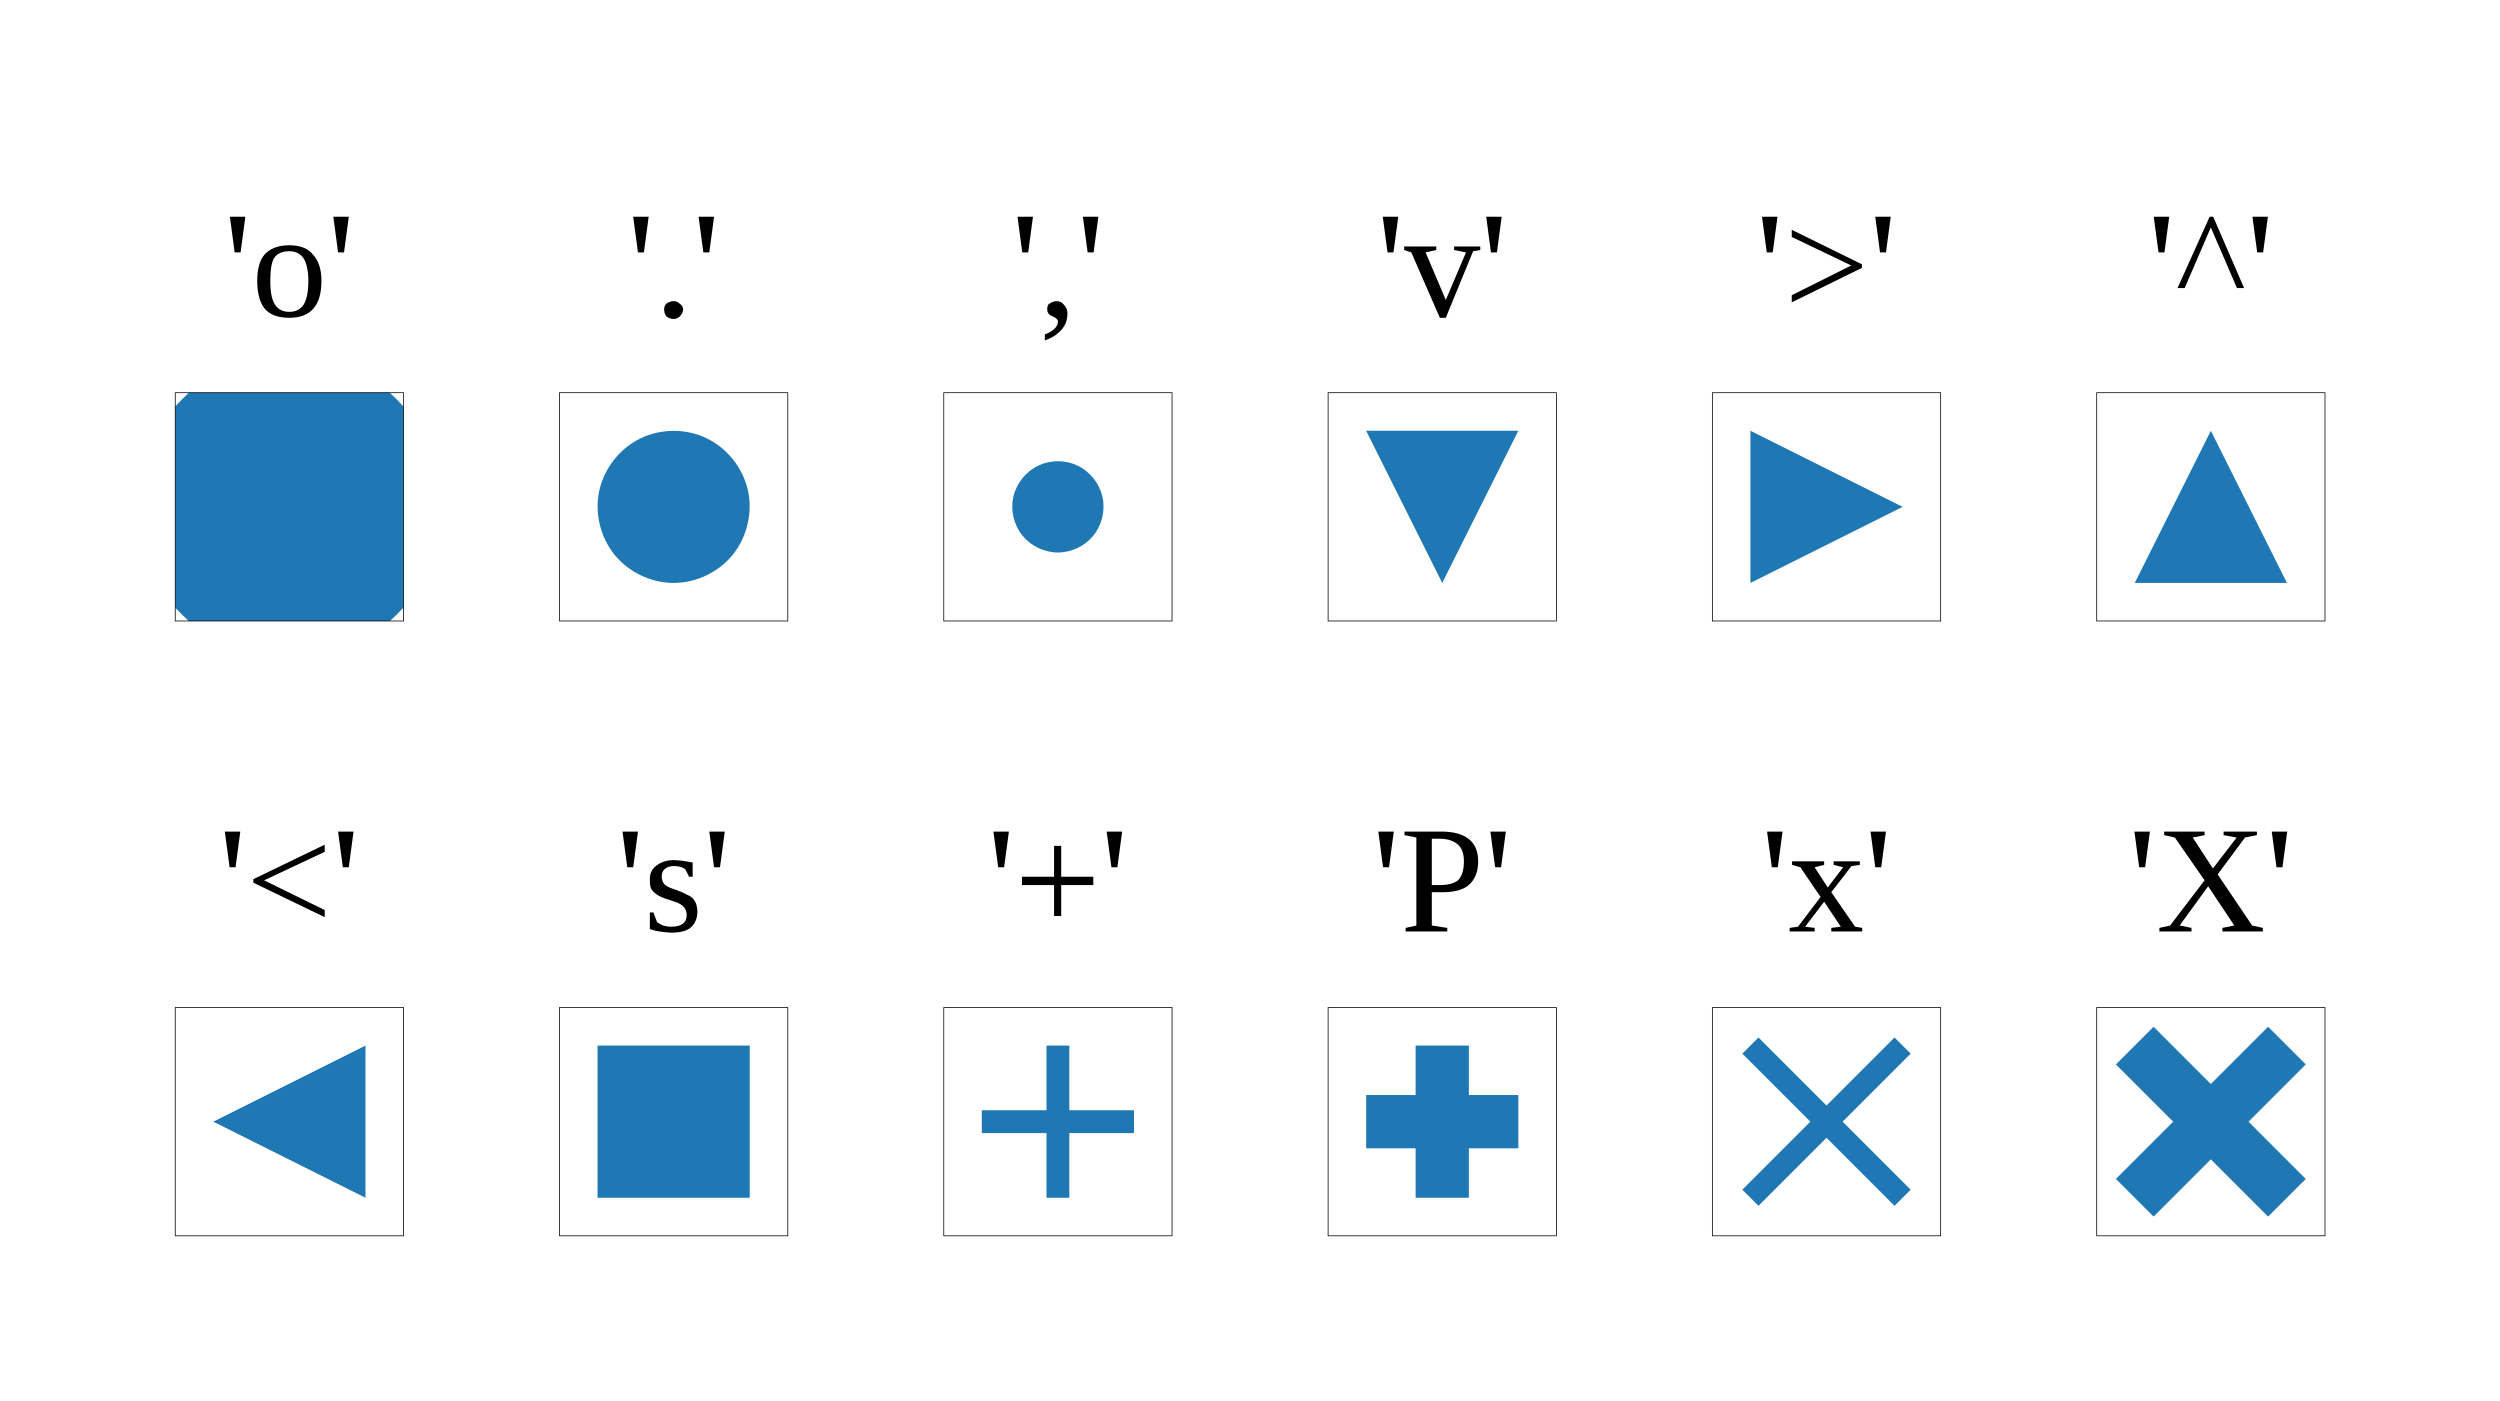
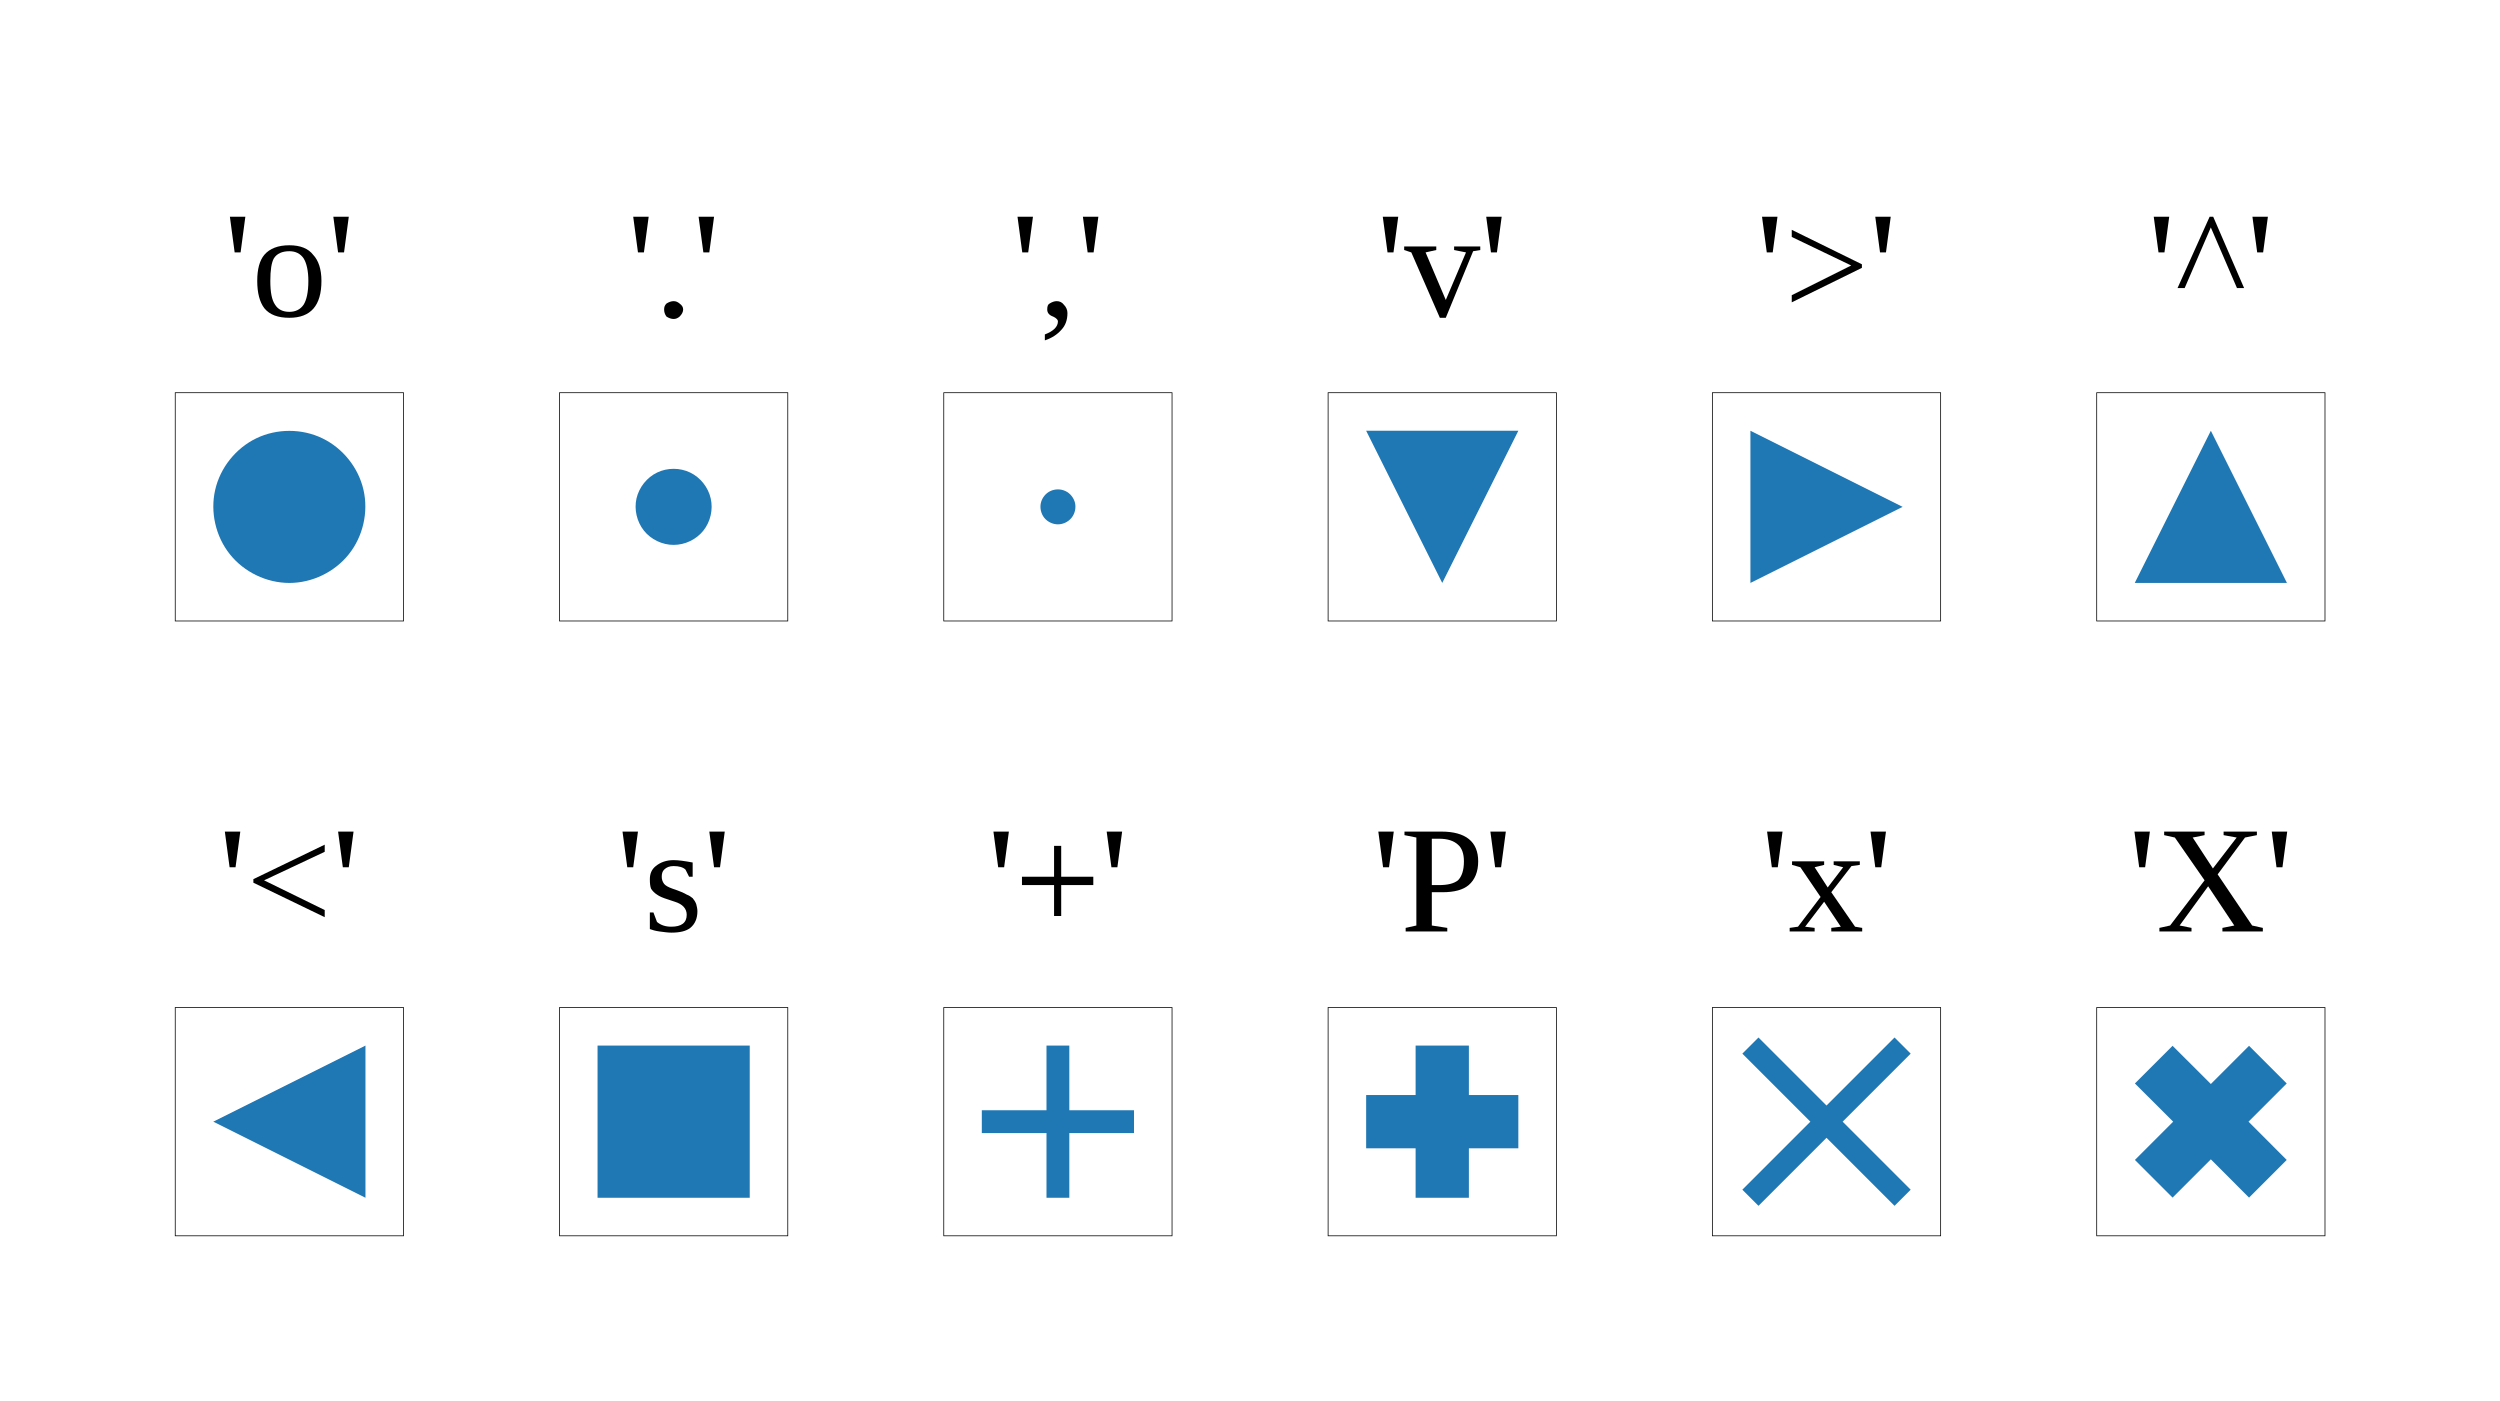
- <svg xmlns="http://www.w3.org/2000/svg" viewBox="0 0 32.855 18.402" height="100%" width="100%" id="id0000000636">
-   <g id="id0000000637">
-     <g id="id0000000638">
-       <g id="id0000000639">
-         <clipPath id="id0000000639clipper">
-           <polygon points="2.303,5.161 2.303,8.161 5.303,8.161 5.303,5.161 " id="id0000000686" class="rectangle" />
-         </clipPath>
-         <g clip-path="url(#id0000000639clipper)" id="id0000000641">
-           <g id="id0000000687">
-             <g opacity="1" fill="#1f77b4" stroke-width="0" id="id0000000688">
-               <path id="id0000000690" d="M 3.803 8.661 C 4.401 8.661 4.993 8.376 5.366 7.908 C 5.739 7.44 5.886 6.799 5.752 6.216 C 5.619 5.632 5.209 5.119 4.67 4.859 C 4.131 4.599 3.474 4.599 2.935 4.859 C 2.396 5.119 1.986 5.632 1.853 6.216 C 1.719 6.799 1.866 7.44 2.239 7.908 C 2.612 8.376 3.204 8.661 3.803 8.661 " />
-             </g>
-           </g>
-         </g>
-         <polygon points="2.303,5.161 2.303,8.161 5.303,8.161 5.303,5.161 " stroke="black" stroke-width="0.01" fill="none" id="id0000000691" pointer-events="none" class="rectangle" />
-         <text id="id0000000692" transform="matrix(1 0 0 1 2.3025 5.1608)" x="1.5" y="-1" text-anchor="middle" font-size="2px">
+ <svg xmlns="http://www.w3.org/2000/svg" viewBox="0 0 32.855 18.402" height="100%" width="100%" id="id0000000634">
+   <g id="id0000000635">
+     <g id="id0000000636">
+       <g id="id0000000637">
+         <clipPath id="id0000000637clipper">
+           <polygon points="2.303,5.161 2.303,8.161 5.303,8.161 5.303,5.161 " id="id0000000684" class="rectangle" />
+         </clipPath>
+         <g clip-path="url(#id0000000637clipper)" id="id0000000639">
+           <g id="id0000000685">
+             <g opacity="1" fill="#1f77b4" stroke-width="0" id="id0000000686">
+               <path id="id0000000688" d="M 3.803 7.661 C 4.102 7.661 4.398 7.518 4.584 7.284 C 4.771 7.05 4.844 6.73 4.777 6.438 C 4.711 6.147 4.506 5.89 4.236 5.76 C 3.967 5.63 3.638 5.63 3.369 5.76 C 3.099 5.89 2.894 6.147 2.828 6.438 C 2.761 6.73 2.834 7.05 3.021 7.284 C 3.207 7.518 3.503 7.661 3.803 7.661 " />
+             </g>
+           </g>
+         </g>
+         <polygon points="2.303,5.161 2.303,8.161 5.303,8.161 5.303,5.161 " stroke="black" stroke-width="0.01" fill="none" id="id0000000689" pointer-events="none" class="rectangle" />
+         <text id="id0000000690" transform="matrix(1 0 0 1 2.3025 5.1608)" x="1.5" y="-1" text-anchor="middle" font-size="2px">
'o'
</text>
      </g>
    </g>
-     <g id="id0000000642">
-       <g id="id0000000643">
-         <clipPath id="id0000000643clipper">
-           <polygon points="7.353,5.161 7.353,8.161 10.353,8.161 10.353,5.161 " id="id0000000693" class="rectangle" />
-         </clipPath>
-         <g clip-path="url(#id0000000643clipper)" id="id0000000645">
-           <g id="id0000000694">
-             <g opacity="1" fill="#1f77b4" stroke-width="0" id="id0000000695">
-               <path id="id0000000697" d="M 8.853 7.661 C 9.152 7.661 9.448 7.518 9.635 7.284 C 9.821 7.05 9.894 6.73 9.828 6.438 C 9.761 6.147 9.556 5.89 9.287 5.76 C 9.017 5.63 8.689 5.63 8.419 5.76 C 8.149 5.89 7.945 6.147 7.878 6.438 C 7.811 6.73 7.885 7.05 8.071 7.284 C 8.258 7.518 8.554 7.661 8.853 7.661 " />
-             </g>
-           </g>
-         </g>
-         <polygon points="7.353,5.161 7.353,8.161 10.353,8.161 10.353,5.161 " stroke="black" stroke-width="0.01" fill="none" id="id0000000698" pointer-events="none" class="rectangle" />
-         <text id="id0000000699" transform="matrix(1 0 0 1 7.35292 5.1608)" x="1.5" y="-1" text-anchor="middle" font-size="2px">
+     <g id="id0000000640">
+       <g id="id0000000641">
+         <clipPath id="id0000000641clipper">
+           <polygon points="7.353,5.161 7.353,8.161 10.353,8.161 10.353,5.161 " id="id0000000691" class="rectangle" />
+         </clipPath>
+         <g clip-path="url(#id0000000641clipper)" id="id0000000643">
+           <g id="id0000000692">
+             <g opacity="1" fill="#1f77b4" stroke-width="0" id="id0000000693">
+               <path id="id0000000695" d="M 8.853 7.161 C 9.003 7.161 9.151 7.09 9.244 6.973 C 9.337 6.856 9.374 6.695 9.34 6.55 C 9.307 6.404 9.205 6.275 9.07 6.21 C 8.935 6.145 8.771 6.145 8.636 6.21 C 8.501 6.275 8.399 6.404 8.365 6.55 C 8.332 6.695 8.369 6.856 8.462 6.973 C 8.555 7.09 8.703 7.161 8.853 7.161 " />
+             </g>
+           </g>
+         </g>
+         <polygon points="7.353,5.161 7.353,8.161 10.353,8.161 10.353,5.161 " stroke="black" stroke-width="0.01" fill="none" id="id0000000696" pointer-events="none" class="rectangle" />
+         <text id="id0000000697" transform="matrix(1 0 0 1 7.35292 5.1608)" x="1.5" y="-1" text-anchor="middle" font-size="2px">
'.'
</text>
      </g>
    </g>
-     <g id="id0000000646">
-       <g id="id0000000647">
-         <clipPath id="id0000000647clipper">
-           <polygon points="12.403,5.161 12.403,8.161 15.403,8.161 15.403,5.161 " id="id0000000700" class="rectangle" />
-         </clipPath>
-         <g clip-path="url(#id0000000647clipper)" id="id0000000649">
-           <g id="id0000000701">
-             <g opacity="1" fill="#1f77b4" stroke-width="0" id="id0000000702">
-               <path id="id0000000704" d="M 13.903 7.261 C 14.083 7.261 14.261 7.175 14.372 7.035 C 14.484 6.895 14.528 6.702 14.488 6.527 C 14.448 6.352 14.325 6.198 14.164 6.12 C 14.002 6.042 13.805 6.042 13.643 6.12 C 13.481 6.198 13.358 6.352 13.318 6.527 C 13.278 6.702 13.322 6.895 13.434 7.035 C 13.546 7.175 13.724 7.261 13.903 7.261 " />
-             </g>
-           </g>
-         </g>
-         <polygon points="12.403,5.161 12.403,8.161 15.403,8.161 15.403,5.161 " stroke="black" stroke-width="0.01" fill="none" id="id0000000705" pointer-events="none" class="rectangle" />
-         <text id="id0000000706" transform="matrix(1 0 0 1 12.4033 5.1608)" x="1.5" y="-1" text-anchor="middle" font-size="2px">
+     <g id="id0000000644">
+       <g id="id0000000645">
+         <clipPath id="id0000000645clipper">
+           <polygon points="12.403,5.161 12.403,8.161 15.403,8.161 15.403,5.161 " id="id0000000698" class="rectangle" />
+         </clipPath>
+         <g clip-path="url(#id0000000645clipper)" id="id0000000647">
+           <g id="id0000000699">
+             <g opacity="1" fill="#1f77b4" stroke-width="0" id="id0000000700">
+               <path id="id0000000702" d="M 13.903 6.891 C 13.972 6.891 14.04 6.858 14.083 6.804 C 14.126 6.75 14.143 6.677 14.128 6.61 C 14.112 6.543 14.065 6.483 14.003 6.454 C 13.941 6.424 13.866 6.424 13.803 6.454 C 13.742 6.483 13.694 6.543 13.679 6.61 C 13.664 6.677 13.681 6.75 13.723 6.804 C 13.766 6.858 13.835 6.891 13.903 6.891 " />
+             </g>
+           </g>
+         </g>
+         <polygon points="12.403,5.161 12.403,8.161 15.403,8.161 15.403,5.161 " stroke="black" stroke-width="0.01" fill="none" id="id0000000703" pointer-events="none" class="rectangle" />
+         <text id="id0000000704" transform="matrix(1 0 0 1 12.4033 5.1608)" x="1.5" y="-1" text-anchor="middle" font-size="2px">
','
</text>
      </g>
    </g>
-     <g id="id0000000650">
-       <g id="id0000000651">
-         <clipPath id="id0000000651clipper">
-           <polygon points="17.454,5.161 17.454,8.161 20.454,8.161 20.454,5.161 " id="id0000000707" class="rectangle" />
-         </clipPath>
-         <g clip-path="url(#id0000000651clipper)" id="id0000000653">
-           <g id="id0000000708">
-             <g opacity="1" fill="#1f77b4" stroke-width="0" id="id0000000709">
-               <polygon points="18.954,7.661 19.954,5.661 17.954,5.661 " id="id0000000711" class="triangle" />
-             </g>
-           </g>
-         </g>
-         <polygon points="17.454,5.161 17.454,8.161 20.454,8.161 20.454,5.161 " stroke="black" stroke-width="0.01" fill="none" id="id0000000712" pointer-events="none" class="rectangle" />
-         <text id="id0000000713" transform="matrix(1 0 0 1 17.4537 5.1608)" x="1.5" y="-1" text-anchor="middle" font-size="2px">
+     <g id="id0000000648">
+       <g id="id0000000649">
+         <clipPath id="id0000000649clipper">
+           <polygon points="17.454,5.161 17.454,8.161 20.454,8.161 20.454,5.161 " id="id0000000705" class="rectangle" />
+         </clipPath>
+         <g clip-path="url(#id0000000649clipper)" id="id0000000651">
+           <g id="id0000000706">
+             <g opacity="1" fill="#1f77b4" stroke-width="0" id="id0000000707">
+               <polygon points="18.954,7.661 19.954,5.661 17.954,5.661 " id="id0000000709" class="triangle" />
+             </g>
+           </g>
+         </g>
+         <polygon points="17.454,5.161 17.454,8.161 20.454,8.161 20.454,5.161 " stroke="black" stroke-width="0.01" fill="none" id="id0000000710" pointer-events="none" class="rectangle" />
+         <text id="id0000000711" transform="matrix(1 0 0 1 17.4537 5.1608)" x="1.5" y="-1" text-anchor="middle" font-size="2px">
'v'
</text>
      </g>
    </g>
-     <g id="id0000000654">
-       <g id="id0000000655">
-         <clipPath id="id0000000655clipper">
-           <polygon points="22.504,5.161 22.504,8.161 25.504,8.161 25.504,5.161 " id="id0000000714" class="rectangle" />
-         </clipPath>
-         <g clip-path="url(#id0000000655clipper)" id="id0000000657">
-           <g id="id0000000715">
-             <g opacity="1" fill="#1f77b4" stroke-width="0" id="id0000000716">
-               <polygon points="25.004,6.661 23.004,7.661 23.004,5.661 " id="id0000000718" class="triangle" />
-             </g>
-           </g>
-         </g>
-         <polygon points="22.504,5.161 22.504,8.161 25.504,8.161 25.504,5.161 " stroke="black" stroke-width="0.01" fill="none" id="id0000000719" pointer-events="none" class="rectangle" />
-         <text id="id0000000720" transform="matrix(1 0 0 1 22.5042 5.1608)" x="1.5" y="-1" text-anchor="middle" font-size="2px">
+     <g id="id0000000652">
+       <g id="id0000000653">
+         <clipPath id="id0000000653clipper">
+           <polygon points="22.504,5.161 22.504,8.161 25.504,8.161 25.504,5.161 " id="id0000000712" class="rectangle" />
+         </clipPath>
+         <g clip-path="url(#id0000000653clipper)" id="id0000000655">
+           <g id="id0000000713">
+             <g opacity="1" fill="#1f77b4" stroke-width="0" id="id0000000714">
+               <polygon points="25.004,6.661 23.004,7.661 23.004,5.661 " id="id0000000716" class="triangle" />
+             </g>
+           </g>
+         </g>
+         <polygon points="22.504,5.161 22.504,8.161 25.504,8.161 25.504,5.161 " stroke="black" stroke-width="0.01" fill="none" id="id0000000717" pointer-events="none" class="rectangle" />
+         <text id="id0000000718" transform="matrix(1 0 0 1 22.5042 5.1608)" x="1.5" y="-1" text-anchor="middle" font-size="2px">
'&gt;'
</text>
      </g>
    </g>
-     <g id="id0000000658">
-       <g id="id0000000659">
-         <clipPath id="id0000000659clipper">
-           <polygon points="27.555,5.161 27.555,8.161 30.555,8.161 30.555,5.161 " id="id0000000721" class="rectangle" />
-         </clipPath>
-         <g clip-path="url(#id0000000659clipper)" id="id0000000661">
-           <g id="id0000000722">
-             <g opacity="1" fill="#1f77b4" stroke-width="0" id="id0000000723">
-               <polygon points="29.055,5.661 30.055,7.661 28.055,7.661 " id="id0000000725" class="triangle" />
-             </g>
-           </g>
-         </g>
-         <polygon points="27.555,5.161 27.555,8.161 30.555,8.161 30.555,5.161 " stroke="black" stroke-width="0.01" fill="none" id="id0000000726" pointer-events="none" class="rectangle" />
-         <text id="id0000000727" transform="matrix(1 0 0 1 27.5546 5.1608)" x="1.5" y="-1" text-anchor="middle" font-size="2px">
+     <g id="id0000000656">
+       <g id="id0000000657">
+         <clipPath id="id0000000657clipper">
+           <polygon points="27.555,5.161 27.555,8.161 30.555,8.161 30.555,5.161 " id="id0000000719" class="rectangle" />
+         </clipPath>
+         <g clip-path="url(#id0000000657clipper)" id="id0000000659">
+           <g id="id0000000720">
+             <g opacity="1" fill="#1f77b4" stroke-width="0" id="id0000000721">
+               <polygon points="29.055,5.661 30.055,7.661 28.055,7.661 " id="id0000000723" class="triangle" />
+             </g>
+           </g>
+         </g>
+         <polygon points="27.555,5.161 27.555,8.161 30.555,8.161 30.555,5.161 " stroke="black" stroke-width="0.01" fill="none" id="id0000000724" pointer-events="none" class="rectangle" />
+         <text id="id0000000725" transform="matrix(1 0 0 1 27.5546 5.1608)" x="1.5" y="-1" text-anchor="middle" font-size="2px">
'^'
</text>
      </g>
    </g>
-     <g id="id0000000662">
-       <g id="id0000000663">
-         <clipPath id="id0000000663clipper">
-           <polygon points="2.303,13.241 2.303,16.241 5.303,16.241 5.303,13.241 " id="id0000000728" class="rectangle" />
-         </clipPath>
-         <g clip-path="url(#id0000000663clipper)" id="id0000000665">
-           <g id="id0000000729">
-             <g opacity="1" fill="#1f77b4" stroke-width="0" id="id0000000730">
-               <polygon points="2.803,14.741 4.803,15.741 4.803,13.741 " id="id0000000732" class="triangle" />
-             </g>
-           </g>
-         </g>
-         <polygon points="2.303,13.241 2.303,16.241 5.303,16.241 5.303,13.241 " stroke="black" stroke-width="0.01" fill="none" id="id0000000733" pointer-events="none" class="rectangle" />
-         <text id="id0000000734" transform="matrix(1 0 0 1 2.3025 13.2412)" x="1.5" y="-1" text-anchor="middle" font-size="2px">
+     <g id="id0000000660">
+       <g id="id0000000661">
+         <clipPath id="id0000000661clipper">
+           <polygon points="2.303,13.241 2.303,16.241 5.303,16.241 5.303,13.241 " id="id0000000726" class="rectangle" />
+         </clipPath>
+         <g clip-path="url(#id0000000661clipper)" id="id0000000663">
+           <g id="id0000000727">
+             <g opacity="1" fill="#1f77b4" stroke-width="0" id="id0000000728">
+               <polygon points="2.803,14.741 4.803,15.741 4.803,13.741 " id="id0000000730" class="triangle" />
+             </g>
+           </g>
+         </g>
+         <polygon points="2.303,13.241 2.303,16.241 5.303,16.241 5.303,13.241 " stroke="black" stroke-width="0.01" fill="none" id="id0000000731" pointer-events="none" class="rectangle" />
+         <text id="id0000000732" transform="matrix(1 0 0 1 2.3025 13.2412)" x="1.5" y="-1" text-anchor="middle" font-size="2px">
'&lt;'
</text>
      </g>
    </g>
-     <g id="id0000000666">
-       <g id="id0000000667">
-         <clipPath id="id0000000667clipper">
-           <polygon points="7.353,13.241 7.353,16.241 10.353,16.241 10.353,13.241 " id="id0000000735" class="rectangle" />
-         </clipPath>
-         <g clip-path="url(#id0000000667clipper)" id="id0000000669">
-           <g id="id0000000736">
-             <g opacity="1" fill="#1f77b4" stroke-width="0" id="id0000000737">
-               <polygon points="7.853,13.741 7.853,15.741 9.853,15.741 9.853,13.741 " id="id0000000739" class="rectangle" />
-             </g>
-           </g>
-         </g>
-         <polygon points="7.353,13.241 7.353,16.241 10.353,16.241 10.353,13.241 " stroke="black" stroke-width="0.01" fill="none" id="id0000000740" pointer-events="none" class="rectangle" />
-         <text id="id0000000741" transform="matrix(1 0 0 1 7.35292 13.2412)" x="1.5" y="-1" text-anchor="middle" font-size="2px">
+     <g id="id0000000664">
+       <g id="id0000000665">
+         <clipPath id="id0000000665clipper">
+           <polygon points="7.353,13.241 7.353,16.241 10.353,16.241 10.353,13.241 " id="id0000000733" class="rectangle" />
+         </clipPath>
+         <g clip-path="url(#id0000000665clipper)" id="id0000000667">
+           <g id="id0000000734">
+             <g opacity="1" fill="#1f77b4" stroke-width="0" id="id0000000735">
+               <polygon points="7.853,13.741 7.853,15.741 9.853,15.741 9.853,13.741 " id="id0000000737" class="rectangle" />
+             </g>
+           </g>
+         </g>
+         <polygon points="7.353,13.241 7.353,16.241 10.353,16.241 10.353,13.241 " stroke="black" stroke-width="0.01" fill="none" id="id0000000738" pointer-events="none" class="rectangle" />
+         <text id="id0000000739" transform="matrix(1 0 0 1 7.35292 13.2412)" x="1.5" y="-1" text-anchor="middle" font-size="2px">
's'
</text>
      </g>
    </g>
-     <g id="id0000000670">
-       <g id="id0000000671">
-         <clipPath id="id0000000671clipper">
-           <polygon points="12.403,13.241 12.403,16.241 15.403,16.241 15.403,13.241 " id="id0000000742" class="rectangle" />
-         </clipPath>
-         <g clip-path="url(#id0000000671clipper)" id="id0000000673">
-           <g id="id0000000743">
-             <g stroke="#1f77b4" opacity="1" fill="none" id="id0000000744">
-               <g stroke-width="0.3" class="plus" id="id0000000632">
-                 <polyline points="13.903,15.741 13.903,13.741 " fill="none" id="id0000000746" class="line" />
-                 <polyline points="14.903,14.741 12.903,14.741 " fill="none" id="id0000000747" class="line" />
+     <g id="id0000000668">
+       <g id="id0000000669">
+         <clipPath id="id0000000669clipper">
+           <polygon points="12.403,13.241 12.403,16.241 15.403,16.241 15.403,13.241 " id="id0000000740" class="rectangle" />
+         </clipPath>
+         <g clip-path="url(#id0000000669clipper)" id="id0000000671">
+           <g id="id0000000741">
+             <g opacity="1" fill="#1f77b4" stroke-width="0" id="id0000000742">
+               <polygon id="id0000000744" points="14.053,14.891 14.903,14.891 14.903,14.591 14.053,14.591 14.053,13.741 13.753,13.741 13.753,14.591 12.903,14.591 12.903,14.891 13.753,14.891 13.753,15.741 14.053,15.741 " />
+             </g>
+           </g>
+         </g>
+         <polygon points="12.403,13.241 12.403,16.241 15.403,16.241 15.403,13.241 " stroke="black" stroke-width="0.01" fill="none" id="id0000000745" pointer-events="none" class="rectangle" />
+         <text id="id0000000746" transform="matrix(1 0 0 1 12.4033 13.2412)" x="1.5" y="-1" text-anchor="middle" font-size="2px">
+ '+'
+ </text>
+       </g>
+     </g>
+     <g id="id0000000672">
+       <g id="id0000000673">
+         <clipPath id="id0000000673clipper">
+           <polygon points="17.454,13.241 17.454,16.241 20.454,16.241 20.454,13.241 " id="id0000000747" class="rectangle" />
+         </clipPath>
+         <g clip-path="url(#id0000000673clipper)" id="id0000000675">
+           <g id="id0000000748">
+             <g opacity="1" fill="#1f77b4" stroke-width="0" id="id0000000749">
+               <polygon id="id0000000751" points="19.304,15.091 19.954,15.091 19.954,14.391 19.304,14.391 19.304,13.741 18.604,13.741 18.604,14.391 17.954,14.391 17.954,15.091 18.604,15.091 18.604,15.741 19.304,15.741 " />
+             </g>
+           </g>
+         </g>
+         <polygon points="17.454,13.241 17.454,16.241 20.454,16.241 20.454,13.241 " stroke="black" stroke-width="0.01" fill="none" id="id0000000752" pointer-events="none" class="rectangle" />
+         <text id="id0000000753" transform="matrix(1 0 0 1 17.4537 13.2412)" x="1.5" y="-1" text-anchor="middle" font-size="2px">
+ 'P'
+ </text>
+       </g>
+     </g>
+     <g id="id0000000676">
+       <g id="id0000000677">
+         <clipPath id="id0000000677clipper">
+           <polygon points="22.504,13.241 22.504,16.241 25.504,16.241 25.504,13.241 " id="id0000000754" class="rectangle" />
+         </clipPath>
+         <g clip-path="url(#id0000000677clipper)" id="id0000000679">
+           <g id="id0000000755">
+             <g opacity="1" fill="#1f77b4" stroke-width="0" id="id0000000756">
+               <g id="id0000000632">
+                 <polygon id="id0000000758" points="24.216,14.741 25.11,13.847 24.898,13.635 24.004,14.529 23.11,13.635 22.898,13.847 23.792,14.741 22.898,15.635 23.11,15.847 24.004,14.953 24.898,15.847 25.11,15.635 " />
              </g>
            </g>
          </g>
        </g>
-         <polygon points="12.403,13.241 12.403,16.241 15.403,16.241 15.403,13.241 " stroke="black" stroke-width="0.01" fill="none" id="id0000000748" pointer-events="none" class="rectangle" />
-         <text id="id0000000749" transform="matrix(1 0 0 1 12.4033 13.2412)" x="1.5" y="-1" text-anchor="middle" font-size="2px">
- '+'
- </text>
-       </g>
-     </g>
-     <g id="id0000000674">
-       <g id="id0000000675">
-         <clipPath id="id0000000675clipper">
-           <polygon points="17.454,13.241 17.454,16.241 20.454,16.241 20.454,13.241 " id="id0000000750" class="rectangle" />
-         </clipPath>
-         <g clip-path="url(#id0000000675clipper)" id="id0000000677">
-           <g id="id0000000751">
-             <g stroke="#1f77b4" opacity="1" fill="none" id="id0000000752">
-               <g stroke-width="0.7" class="plus" id="id0000000633">
-                 <polyline points="18.954,15.741 18.954,13.741 " fill="none" id="id0000000754" class="line" />
-                 <polyline points="19.954,14.741 17.954,14.741 " fill="none" id="id0000000755" class="line" />
+         <polygon points="22.504,13.241 22.504,16.241 25.504,16.241 25.504,13.241 " stroke="black" stroke-width="0.01" fill="none" id="id0000000759" pointer-events="none" class="rectangle" />
+         <text id="id0000000760" transform="matrix(1 0 0 1 22.5042 13.2412)" x="1.5" y="-1" text-anchor="middle" font-size="2px">
+ 'x'
+ </text>
+       </g>
+     </g>
+     <g id="id0000000680">
+       <g id="id0000000681">
+         <clipPath id="id0000000681clipper">
+           <polygon points="27.555,13.241 27.555,16.241 30.555,16.241 30.555,13.241 " id="id0000000761" class="rectangle" />
+         </clipPath>
+         <g clip-path="url(#id0000000681clipper)" id="id0000000683">
+           <g id="id0000000762">
+             <g opacity="1" fill="#1f77b4" stroke-width="0" id="id0000000763">
+               <g id="id0000000633">
+                 <polygon id="id0000000765" points="29.55,14.741 30.052,14.239 29.557,13.744 29.055,14.246 28.552,13.744 28.057,14.239 28.56,14.741 28.057,15.244 28.552,15.739 29.055,15.236 29.557,15.739 30.052,15.244 " />
              </g>
            </g>
          </g>
        </g>
-         <polygon points="17.454,13.241 17.454,16.241 20.454,16.241 20.454,13.241 " stroke="black" stroke-width="0.01" fill="none" id="id0000000756" pointer-events="none" class="rectangle" />
-         <text id="id0000000757" transform="matrix(1 0 0 1 17.4537 13.2412)" x="1.5" y="-1" text-anchor="middle" font-size="2px">
- 'P'
- </text>
-       </g>
-     </g>
-     <g id="id0000000678">
-       <g id="id0000000679">
-         <clipPath id="id0000000679clipper">
-           <polygon points="22.504,13.241 22.504,16.241 25.504,16.241 25.504,13.241 " id="id0000000758" class="rectangle" />
-         </clipPath>
-         <g clip-path="url(#id0000000679clipper)" id="id0000000681">
-           <g id="id0000000759">
-             <g stroke="#1f77b4" opacity="1" fill="none" id="id0000000760">
-               <g stroke-width="0.3" class="times" id="id0000000634">
-                 <polyline points="25.004,15.741 23.004,13.741 " fill="none" id="id0000000762" class="line" />
-                 <polyline points="25.004,13.741 23.004,15.741 " fill="none" id="id0000000763" class="line" />
-               </g>
-             </g>
-           </g>
-         </g>
-         <polygon points="22.504,13.241 22.504,16.241 25.504,16.241 25.504,13.241 " stroke="black" stroke-width="0.01" fill="none" id="id0000000764" pointer-events="none" class="rectangle" />
-         <text id="id0000000765" transform="matrix(1 0 0 1 22.5042 13.2412)" x="1.5" y="-1" text-anchor="middle" font-size="2px">
- 'x'
- </text>
-       </g>
-     </g>
-     <g id="id0000000682">
-       <g id="id0000000683">
-         <clipPath id="id0000000683clipper">
-           <polygon points="27.555,13.241 27.555,16.241 30.555,16.241 30.555,13.241 " id="id0000000766" class="rectangle" />
-         </clipPath>
-         <g clip-path="url(#id0000000683clipper)" id="id0000000685">
-           <g id="id0000000767">
-             <g stroke="#1f77b4" opacity="1" fill="none" id="id0000000768">
-               <g stroke-width="0.7" class="times" id="id0000000635">
-                 <polyline points="30.055,15.741 28.055,13.741 " fill="none" id="id0000000770" class="line" />
-                 <polyline points="30.055,13.741 28.055,15.741 " fill="none" id="id0000000771" class="line" />
-               </g>
-             </g>
-           </g>
-         </g>
-         <polygon points="27.555,13.241 27.555,16.241 30.555,16.241 30.555,13.241 " stroke="black" stroke-width="0.01" fill="none" id="id0000000772" pointer-events="none" class="rectangle" />
-         <text id="id0000000773" transform="matrix(1 0 0 1 27.5546 13.2412)" x="1.5" y="-1" text-anchor="middle" font-size="2px">
+         <polygon points="27.555,13.241 27.555,16.241 30.555,16.241 30.555,13.241 " stroke="black" stroke-width="0.01" fill="none" id="id0000000766" pointer-events="none" class="rectangle" />
+         <text id="id0000000767" transform="matrix(1 0 0 1 27.5546 13.2412)" x="1.5" y="-1" text-anchor="middle" font-size="2px">
'X'
</text>
      </g>
    </g>
  </g>
</svg>
